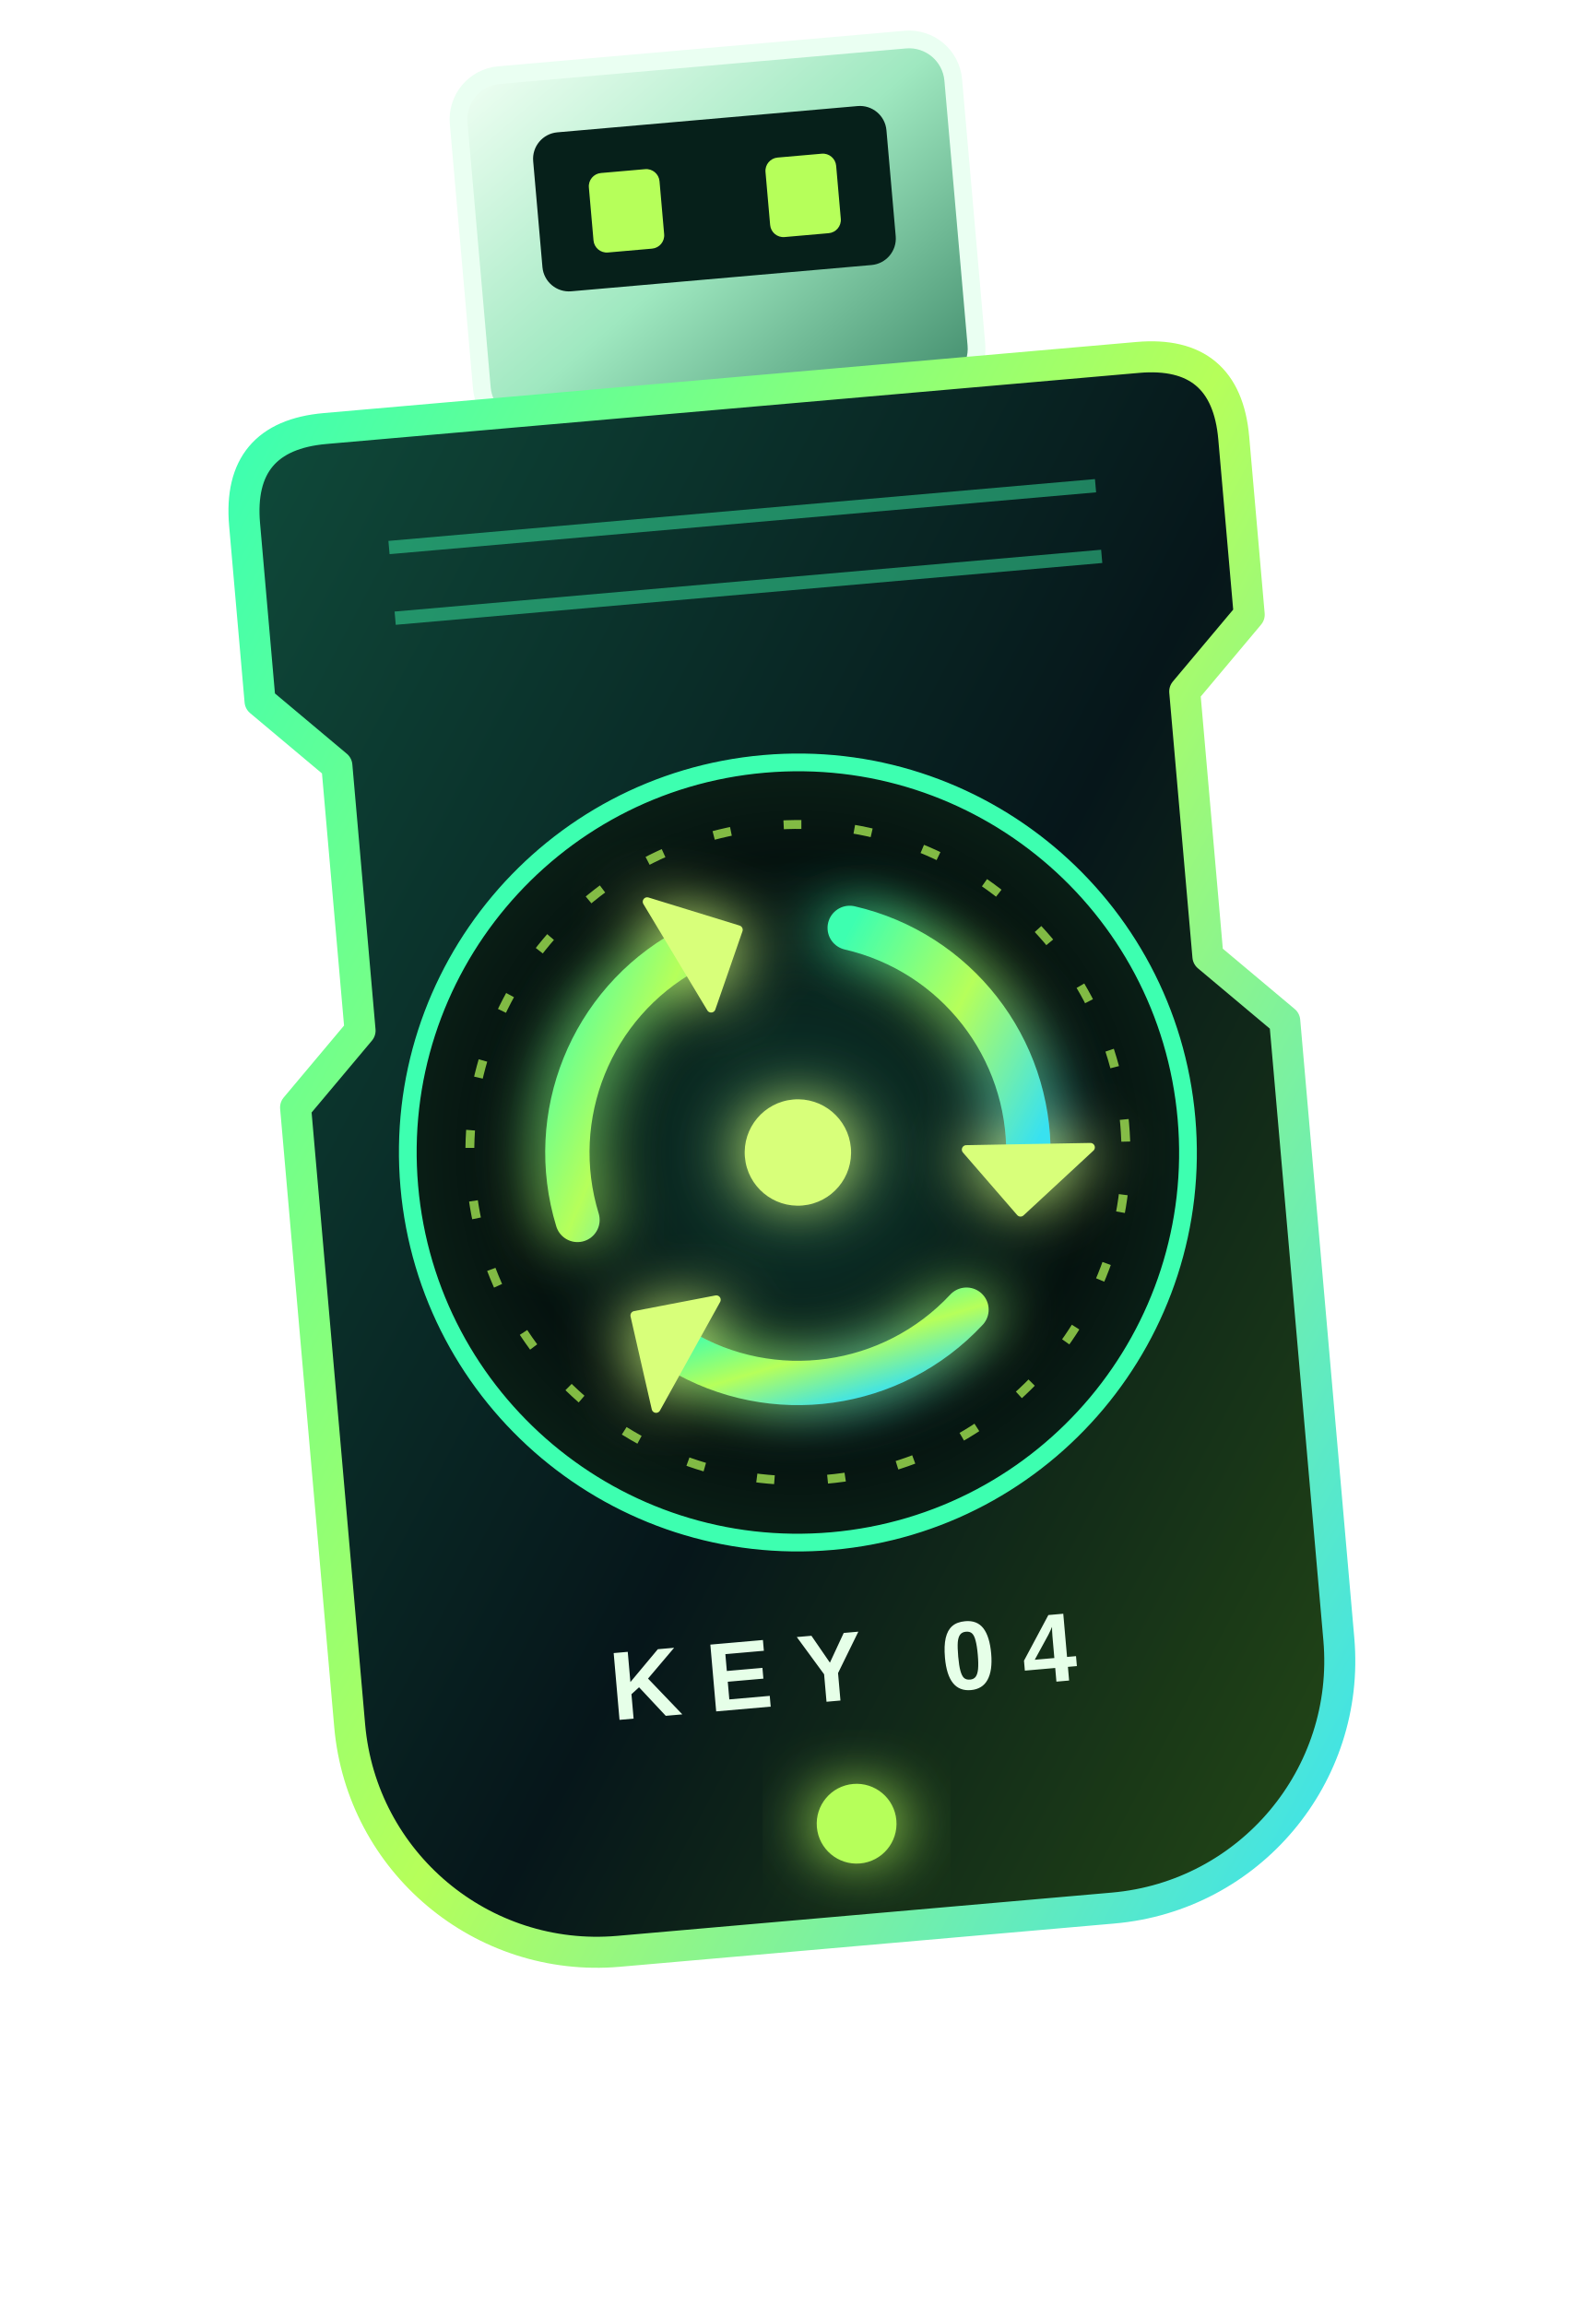
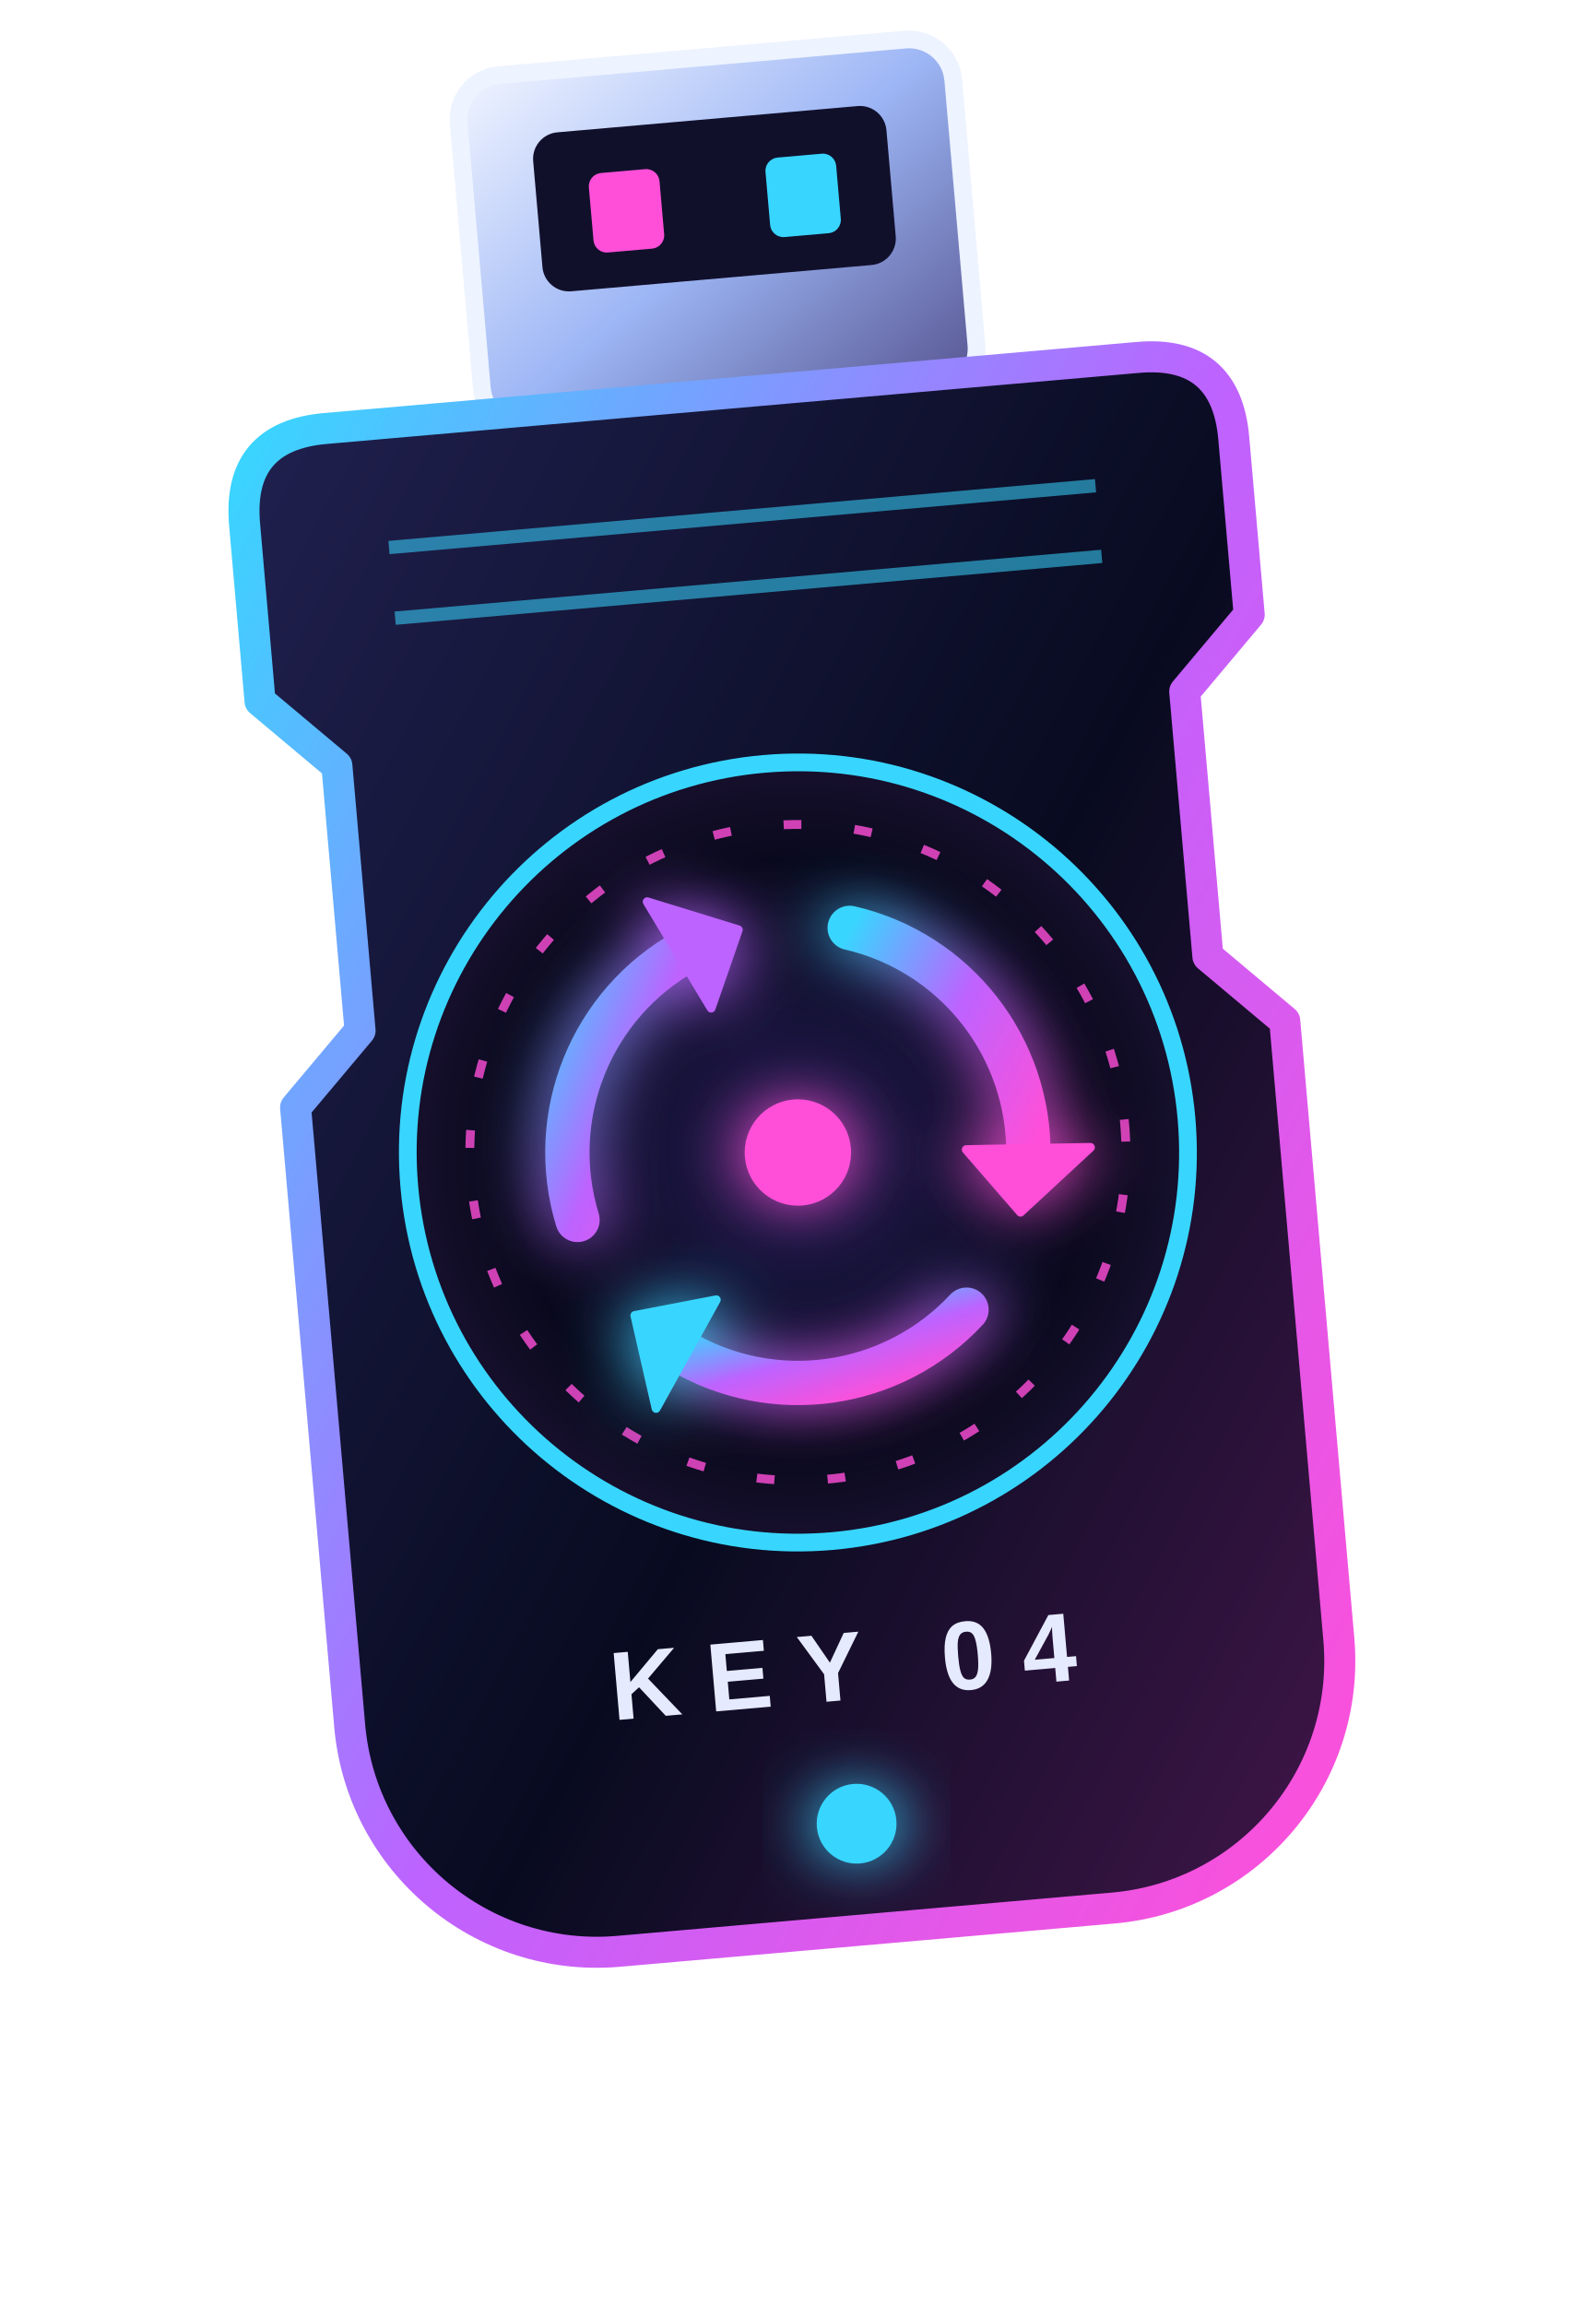
<svg xmlns="http://www.w3.org/2000/svg" viewBox="0 0 180 260" role="img" aria-labelledby="key04Title key04Desc">
  <defs>
    <linearGradient id="key04Shell" x1="0" y1="0" x2="1" y2="1">
-       <stop stop-color="#0f4a3a" />
-       <stop offset="0.55" stop-color="#06161a" />
-       <stop offset="1" stop-color="#244a16" />
+       <stop stop-color="#20204f" />
+       <stop offset="0.55" stop-color="#080b20" />
+       <stop offset="1" stop-color="#42164a" />
    </linearGradient>
    <linearGradient id="key04Edge" x1="0" y1="0" x2="1" y2="1">
-       <stop stop-color="#3dffb0" />
-       <stop offset="0.5" stop-color="#b6ff5a" />
-       <stop offset="1" stop-color="#38e1f0" />
+       <stop stop-color="#38d6ff" />
+       <stop offset="0.5" stop-color="#bd63ff" />
+       <stop offset="1" stop-color="#ff4fd8" />
    </linearGradient>
    <linearGradient id="key04Metal" x1="0" y1="0" x2="1" y2="1">
-       <stop stop-color="#f1fff4" />
-       <stop offset="0.5" stop-color="#9fe8c0" />
-       <stop offset="1" stop-color="#3f8a6a" />
+       <stop stop-color="#f1f5ff" />
+       <stop offset="0.5" stop-color="#9db6f5" />
+       <stop offset="1" stop-color="#55538f" />
    </linearGradient>
    <radialGradient id="key04Core" cx="0.5" cy="0.5" r="0.5">
-       <stop stop-color="#0e3a30" />
-       <stop offset="0.75" stop-color="#05120f" />
-       <stop offset="1" stop-color="#0a1f16" />
+       <stop stop-color="#211b4f" />
+       <stop offset="0.75" stop-color="#09091d" />
+       <stop offset="1" stop-color="#17102d" />
    </radialGradient>
    <filter id="key04Glow" x="-50%" y="-50%" width="200%" height="200%">
      <feGaussianBlur stdDeviation="3.5" result="blur" />
      <feMerge>
        <feMergeNode in="blur" />
        <feMergeNode in="SourceGraphic" />
      </feMerge>
    </filter>
    <style>
      .k4-cycle { transform-origin: 90px 130px; animation: k4-spin 9s linear infinite; }
      .k4-led { animation: k4-led 2.2s ease-in-out infinite; }
      @keyframes k4-spin { to { transform: rotate(360deg); } }
      @keyframes k4-led { 50% { opacity: .35; } }
      @media (prefers-reduced-motion: reduce) { .k4-cycle, .k4-led { animation: none; } }
    </style>
  </defs>
  <g transform="translate(90 130) rotate(-5) translate(-90 -130)">
-     <rect x="62" y="6" width="56" height="40" rx="5" fill="url(#key04Metal)" stroke="#eafff2" stroke-width="2" />
-     <rect x="70" y="13" width="40" height="18" rx="3" fill="#06201a" />
-     <rect x="76" y="18" width="8" height="9" rx="1.5" fill="#b6ff5a" />
-     <rect x="96" y="18" width="8" height="9" rx="1.5" fill="#b6ff5a" />
+     <rect x="62" y="6" width="56" height="40" rx="5" fill="url(#key04Metal)" stroke="#edf3ff" stroke-width="2" />
+     <rect x="70" y="13" width="40" height="18" rx="3" fill="#11102b" />
+     <rect x="76" y="18" width="8" height="9" rx="1.5" fill="#ff4fd8" />
+     <rect x="96" y="18" width="8" height="9" rx="1.5" fill="#38d6ff" />
    <path d="M44 44h92q10 0 10 10v20l-8 8v30l8 8v70a28 28 0 0 1-28 28H62a28 28 0 0 1-28-28v-70l8-8V82l-8-8V54q0-10 10-10Z" fill="url(#key04Shell)" stroke="url(#key04Edge)" stroke-width="3.5" stroke-linejoin="round" />
-     <path d="M50 58h80M50 66h80" stroke="#3dffb0" stroke-width="1.5" opacity="0.45" />
-     <circle cx="90" cy="130" r="44" fill="url(#key04Core)" stroke="#3dffb0" stroke-width="2" />
-     <circle cx="90" cy="130" r="37" fill="none" stroke="#b6ff5a" stroke-width="1" stroke-dasharray="2 6" opacity="0.7" />
+     <path d="M50 58h80M50 66h80" stroke="#38d6ff" stroke-width="1.5" opacity="0.55" />
+     <circle cx="90" cy="130" r="44" fill="url(#key04Core)" stroke="#38d6ff" stroke-width="2" />
+     <circle cx="90" cy="130" r="37" fill="none" stroke="#ff4fd8" stroke-width="1" stroke-dasharray="2 6" opacity="0.8" />
    <g class="k4-cycle" filter="url(#key04Glow)">
      <path d="M98.03,105.27 A26 26 0 0 1 115.86,132.72" fill="none" stroke="url(#key04Edge)" stroke-width="5" stroke-linecap="round" />
-       <path d="M114.43,138.89 L122.92,132.3 L108.95,131.33 Z" fill="#d8ff7a" stroke="#d8ff7a" stroke-width="1" stroke-linejoin="round" />
+       <path d="M114.43,138.89 L122.92,132.3 L108.95,131.33 Z" fill="#ff4fd8" stroke="#ff4fd8" stroke-width="1" stroke-linejoin="round" />
      <path d="M107.4,149.32 A26 26 0 0 1 74.72,151.03" fill="none" stroke="url(#key04Edge)" stroke-width="5" stroke-linecap="round" />
-       <path d="M70.08,146.71 L71.55,157.36 L79.38,145.75 Z" fill="#d8ff7a" stroke="#d8ff7a" stroke-width="1" stroke-linejoin="round" />
+       <path d="M70.08,146.71 L71.55,157.36 L79.38,145.75 Z" fill="#38d6ff" stroke="#38d6ff" stroke-width="1" stroke-linejoin="round" />
      <path d="M64.57,135.41 A26 26 0 0 1 79.42,106.25" fill="none" stroke="url(#key04Edge)" stroke-width="5" stroke-linecap="round" />
-       <path d="M85.49,104.39 L75.53,100.34 L81.67,112.92 Z" fill="#d8ff7a" stroke="#d8ff7a" stroke-width="1" stroke-linejoin="round" />
+       <path d="M85.49,104.39 L75.53,100.34 L81.67,112.92 Z" fill="#bd63ff" stroke="#bd63ff" stroke-width="1" stroke-linejoin="round" />
    </g>
-     <circle cx="90" cy="130" r="6" fill="#d8ff7a" filter="url(#key04Glow)" />
-     <text x="90" y="192" fill="#e6ffe8" font-family="Arial, sans-serif" font-size="11" font-weight="700" letter-spacing="3" text-anchor="middle">KEY 04</text>
-     <circle class="k4-led" cx="90" cy="206" r="4.5" fill="#b6ff5a" filter="url(#key04Glow)" />
+     <circle cx="90" cy="130" r="6" fill="#ff4fd8" filter="url(#key04Glow)" />
+     <text x="90" y="192" fill="#e6eaff" font-family="Arial, sans-serif" font-size="11" font-weight="700" letter-spacing="3" text-anchor="middle">KEY 04</text>
+     <circle class="k4-led" cx="90" cy="206" r="4.5" fill="#38d6ff" filter="url(#key04Glow)" />
  </g>
</svg>
